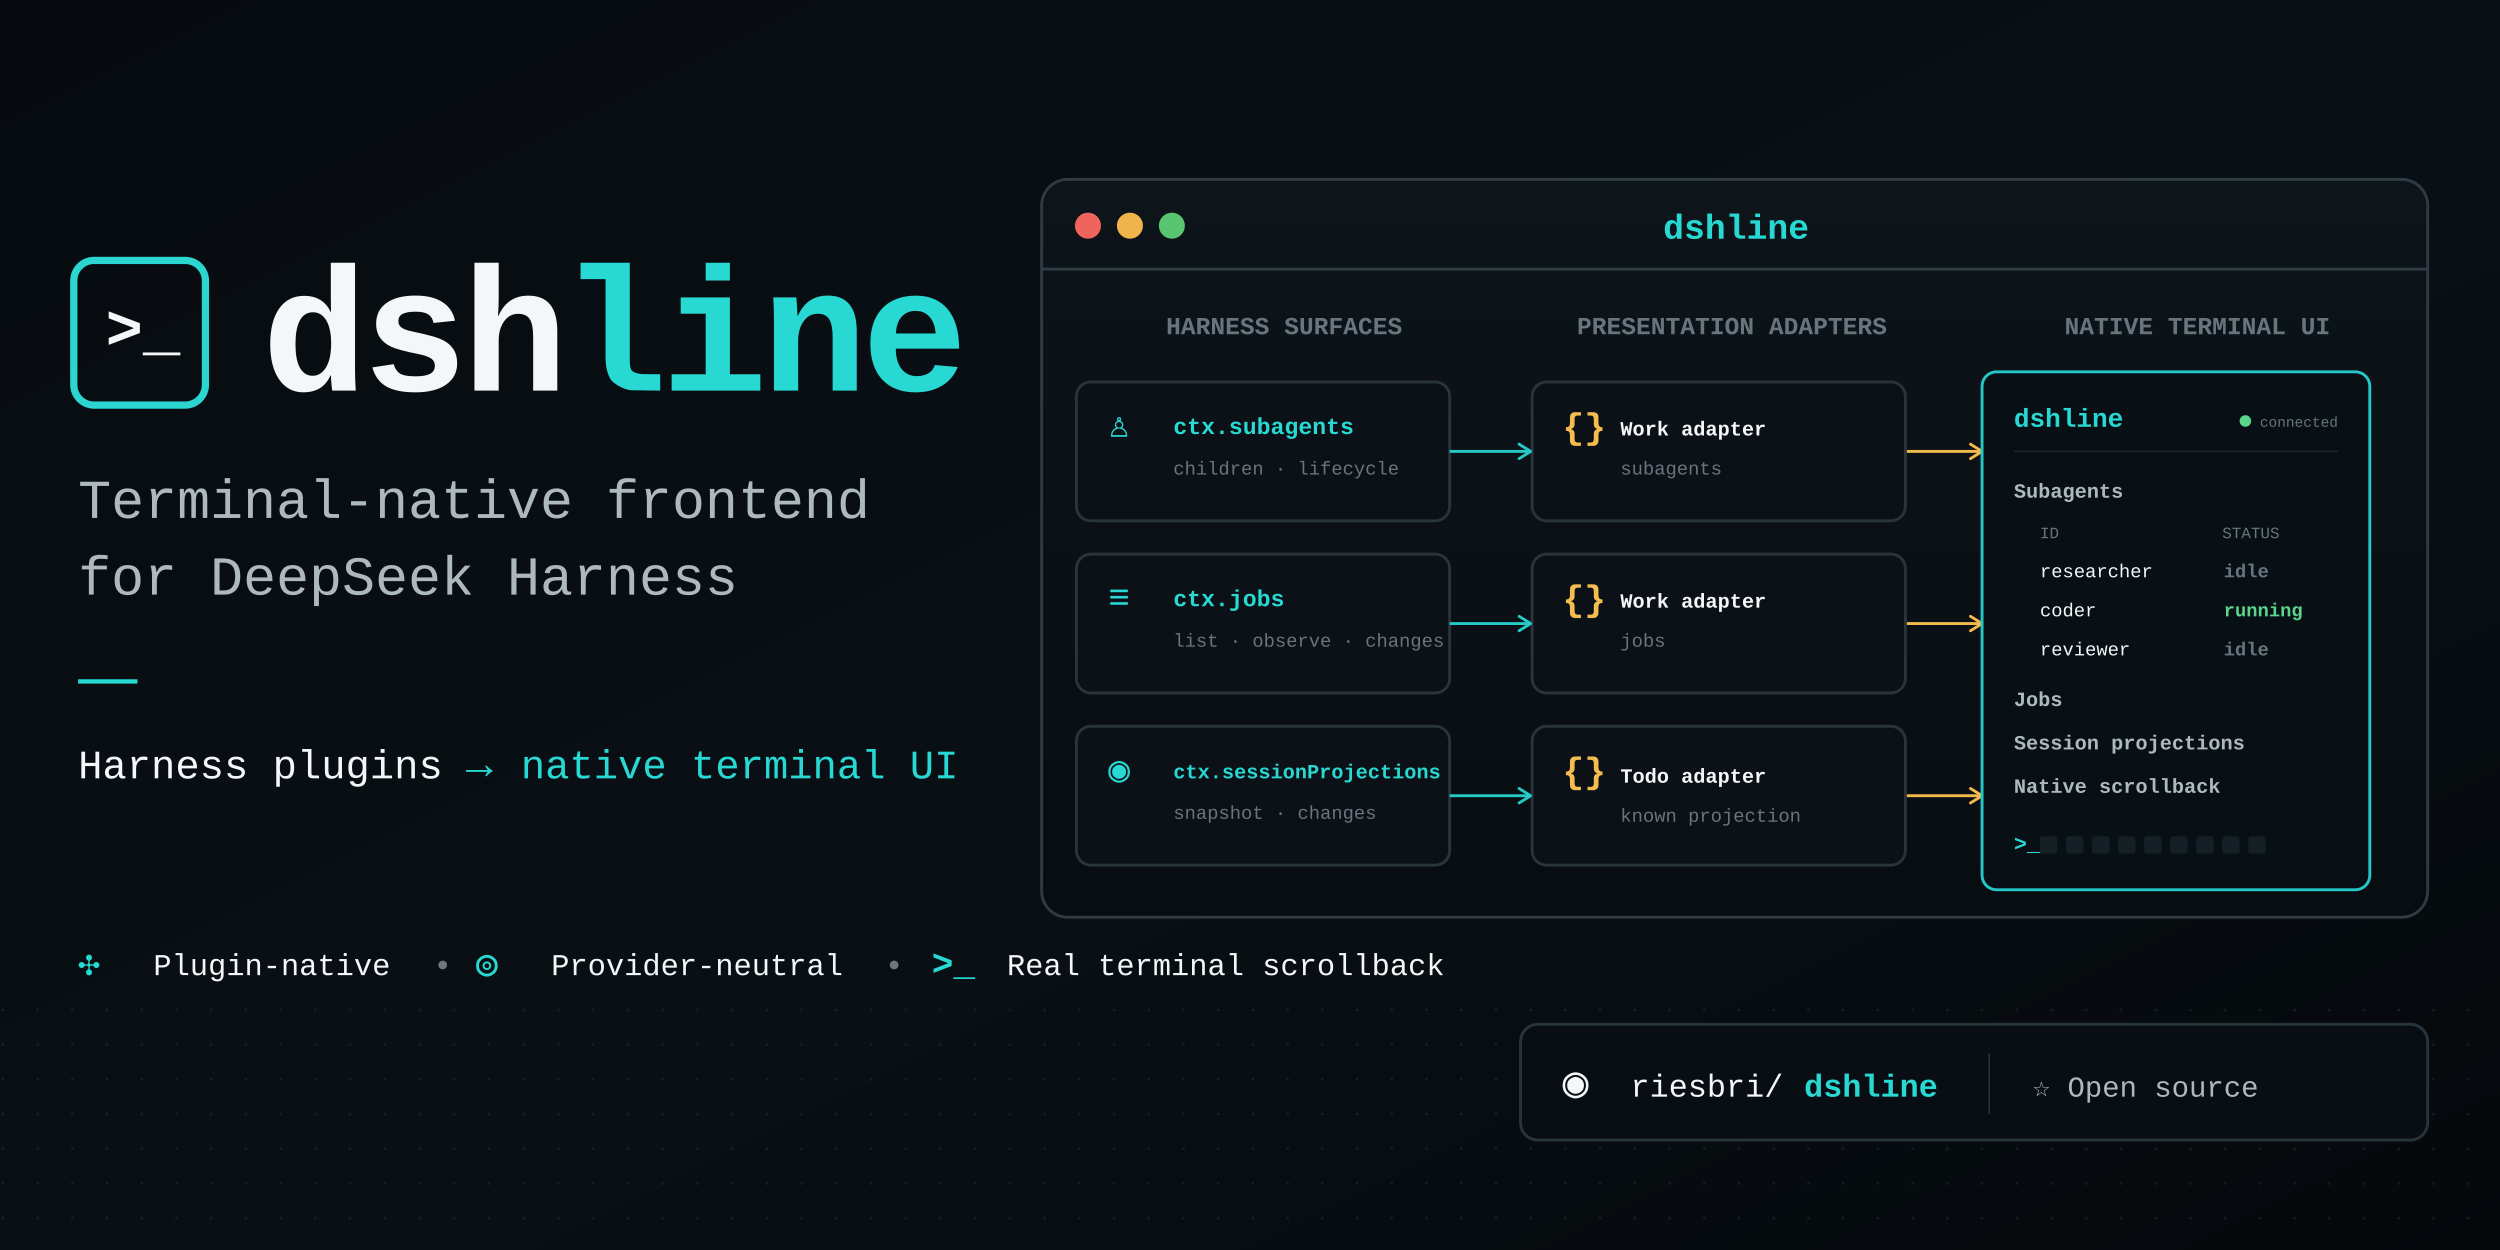
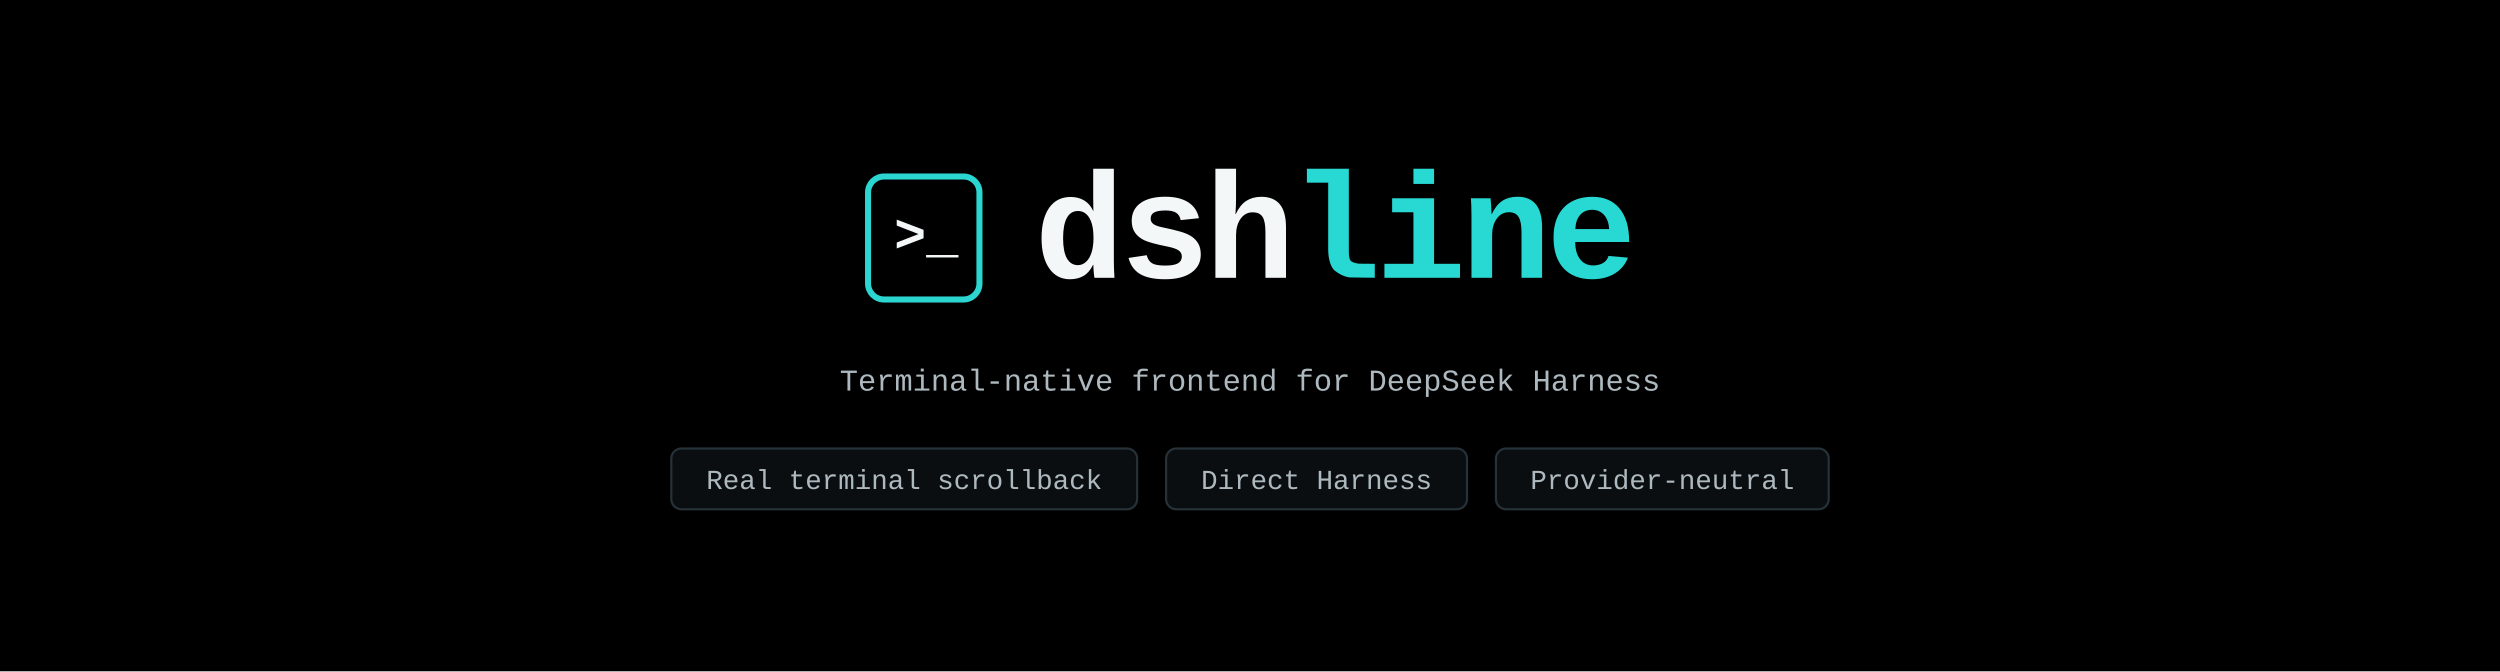
- <svg xmlns="http://www.w3.org/2000/svg" width="1728" height="864" viewBox="0 0 1728 864">
-   <defs>
-     <linearGradient id="bg" x1="0" y1="0" x2="1" y2="1">
-       <stop offset="0" stop-color="#070b0f" />
-       <stop offset=".55" stop-color="#091015" />
-       <stop offset="1" stop-color="#05080b" />
-     </linearGradient>
-     <linearGradient id="panel" x1="0" y1="0" x2="0" y2="1">
-       <stop offset="0" stop-color="#0d141a" />
-       <stop offset="1" stop-color="#080d12" />
-     </linearGradient>
-     <pattern id="dots" width="24" height="24" patternUnits="userSpaceOnUse">
-       <circle cx="2" cy="2" r="1" fill="#17313a" opacity=".55" />
-     </pattern>
-     <style>
-     .sans{font-family:Inter,ui-sans-serif,system-ui,-apple-system,"Segoe UI",sans-serif}
-     .mono{font-family:"SFMono-Regular",Consolas,"Liberation Mono",Menlo,monospace}
-     .white{fill:#f4f7f8} .muted{fill:#aeb9bf} .dim{fill:#68757d}
-     .cyan{fill:#28d8d2} .blue{fill:#66a9ff} .amber{fill:#f5bd4f} .green{fill:#59d68b}
-   </style>
-   </defs>
-   <rect width="1728" height="864" fill="url(#bg)" />
-   <rect y="690" width="1728" height="174" fill="url(#dots)" />
-   <rect x="51" y="180" width="91" height="100" rx="14" fill="none" stroke="#2bd5d0" stroke-width="5" />
-   <text x="73" y="241" class="mono white" font-size="43" font-weight="700" text-anchor="start" letter-spacing="0">&gt;_</text>
-   <text x="181" y="270" class="mono white" font-size="122" font-weight="700" text-anchor="start" letter-spacing="-4">dsh</text>
-   <text x="388" y="270" class="mono cyan" font-size="122" font-weight="700" text-anchor="start" letter-spacing="-4">line</text>
-   <text x="54" y="358" class="mono muted" font-size="38" font-weight="400" text-anchor="start" letter-spacing="0">Terminal-native frontend</text>
-   <text x="54" y="411" class="mono muted" font-size="38" font-weight="400" text-anchor="start" letter-spacing="0">for DeepSeek Harness</text>
-   <line x1="54" y1="471" x2="95" y2="471" stroke="#28d8d2" stroke-width="3" />
-   <text x="54" y="538" class="mono white" font-size="28" font-weight="400" text-anchor="start" letter-spacing="0">Harness plugins</text>
-   <text x="322" y="538" class="mono cyan" font-size="31" font-weight="700" text-anchor="start" letter-spacing="0">→</text>
-   <text x="360" y="538" class="mono cyan" font-size="28" font-weight="400" text-anchor="start" letter-spacing="0">native terminal UI</text>
-   <text x="54" y="674" class="mono cyan" font-size="25" font-weight="700" text-anchor="start" letter-spacing="0">✣</text>
-   <text x="106" y="674" class="mono white" font-size="21" font-weight="400" text-anchor="start" letter-spacing="0">Plugin-native</text>
-   <circle cx="306" cy="667" r="3" fill="#6d787e" />
-   <text x="329" y="674" class="mono cyan" font-size="25" font-weight="700" text-anchor="start" letter-spacing="0">◎</text>
-   <text x="381" y="674" class="mono white" font-size="21" font-weight="400" text-anchor="start" letter-spacing="0">Provider-neutral</text>
-   <circle cx="618" cy="667" r="3" fill="#6d787e" />
-   <text x="644" y="674" class="mono cyan" font-size="25" font-weight="700" text-anchor="start" letter-spacing="0">&gt;_</text>
-   <text x="696" y="674" class="mono white" font-size="21" font-weight="400" text-anchor="start" letter-spacing="0">Real terminal scrollback</text>
-   <rect x="720" y="124" width="958" height="510" rx="18" fill="url(#panel)" stroke="#303b43" stroke-width="2" />
-   <line x1="720" y1="186" x2="1678" y2="186" stroke="#303b43" stroke-width="2" />
-   <circle cx="752" cy="156" r="9" fill="#ef655d" />
-   <circle cx="781" cy="156" r="9" fill="#efb54c" />
-   <circle cx="810" cy="156" r="9" fill="#59c56f" />
-   <text x="1200" y="165" class="mono cyan" font-size="24" font-weight="700" text-anchor="middle" letter-spacing="0">dshline</text>
-   <text x="806" y="231" class="mono dim" font-size="17" font-weight="700" text-anchor="start" letter-spacing="0">HARNESS SURFACES</text>
-   <text x="1090" y="231" class="mono dim" font-size="17" font-weight="700" text-anchor="start" letter-spacing="0">PRESENTATION ADAPTERS</text>
-   <text x="1427" y="231" class="mono dim" font-size="17" font-weight="700" text-anchor="start" letter-spacing="0">NATIVE TERMINAL UI</text>
-   <rect x="744" y="264" width="258" height="96" rx="10" fill="#0b1116" stroke="#29343b" stroke-width="2" />
-   <text x="766" y="302" class="mono cyan" font-size="25" font-weight="700" text-anchor="start" letter-spacing="0">♙</text>
-   <text x="811" y="300" class="mono cyan" font-size="16" font-weight="700" text-anchor="start" letter-spacing="0">ctx.subagents</text>
-   <text x="811" y="328" class="mono dim" font-size="13" font-weight="400" text-anchor="start" letter-spacing="0">children · lifecycle</text>
-   <rect x="744" y="383" width="258" height="96" rx="10" fill="#0b1116" stroke="#29343b" stroke-width="2" />
-   <text x="766" y="421" class="mono cyan" font-size="25" font-weight="700" text-anchor="start" letter-spacing="0">≡</text>
-   <text x="811" y="419" class="mono cyan" font-size="16" font-weight="700" text-anchor="start" letter-spacing="0">ctx.jobs</text>
-   <text x="811" y="447" class="mono dim" font-size="13" font-weight="400" text-anchor="start" letter-spacing="0">list · observe · changes</text>
-   <rect x="744" y="502" width="258" height="96" rx="10" fill="#0b1116" stroke="#29343b" stroke-width="2" />
-   <text x="766" y="540" class="mono cyan" font-size="25" font-weight="700" text-anchor="start" letter-spacing="0">◉</text>
-   <text x="811" y="538" class="mono cyan" font-size="14" font-weight="700" text-anchor="start" letter-spacing="0" textLength="186" lengthAdjust="spacingAndGlyphs">ctx.sessionProjections</text>
-   <text x="811" y="566" class="mono dim" font-size="13" font-weight="400" text-anchor="start" letter-spacing="0">snapshot · changes</text>
-   <rect x="1059" y="264" width="258" height="96" rx="10" fill="#0b1116" stroke="#29343b" stroke-width="2" />
-   <text x="1080" y="303" class="mono amber" font-size="25" font-weight="700" text-anchor="start" letter-spacing="0">{}</text>
-   <text x="1120" y="301" class="mono white" font-size="14" font-weight="600" text-anchor="start" letter-spacing="0">Work adapter</text>
-   <text x="1120" y="328" class="mono dim" font-size="13" font-weight="400" text-anchor="start" letter-spacing="0">subagents</text>
-   <rect x="1059" y="383" width="258" height="96" rx="10" fill="#0b1116" stroke="#29343b" stroke-width="2" />
-   <text x="1080" y="422" class="mono amber" font-size="25" font-weight="700" text-anchor="start" letter-spacing="0">{}</text>
-   <text x="1120" y="420" class="mono white" font-size="14" font-weight="600" text-anchor="start" letter-spacing="0">Work adapter</text>
-   <text x="1120" y="447" class="mono dim" font-size="13" font-weight="400" text-anchor="start" letter-spacing="0">jobs</text>
-   <rect x="1059" y="502" width="258" height="96" rx="10" fill="#0b1116" stroke="#29343b" stroke-width="2" />
-   <text x="1080" y="541" class="mono amber" font-size="25" font-weight="700" text-anchor="start" letter-spacing="0">{}</text>
-   <text x="1120" y="541" class="mono white" font-size="14" font-weight="600" text-anchor="start" letter-spacing="0">Todo adapter</text>
-   <text x="1120" y="568" class="mono dim" font-size="13" font-weight="400" text-anchor="start" letter-spacing="0">known projection</text>
-   <line x1="1002" y1="312" x2="1058" y2="312" stroke="#25c9c6" stroke-width="2" />
-   <polyline points="1050,307 1058,312 1050,317" fill="none" stroke="#25c9c6" stroke-width="2" stroke-linecap="round" stroke-linejoin="round" />
-   <line x1="1318" y1="312" x2="1370" y2="312" stroke="#f2b94b" stroke-width="2" />
-   <polyline points="1362,307 1370,312 1362,317" fill="none" stroke="#f2b94b" stroke-width="2" stroke-linecap="round" stroke-linejoin="round" />
-   <line x1="1002" y1="431" x2="1058" y2="431" stroke="#25c9c6" stroke-width="2" />
-   <polyline points="1050,426 1058,431 1050,436" fill="none" stroke="#25c9c6" stroke-width="2" stroke-linecap="round" stroke-linejoin="round" />
-   <line x1="1318" y1="431" x2="1370" y2="431" stroke="#f2b94b" stroke-width="2" />
-   <polyline points="1362,426 1370,431 1362,436" fill="none" stroke="#f2b94b" stroke-width="2" stroke-linecap="round" stroke-linejoin="round" />
-   <line x1="1002" y1="550" x2="1058" y2="550" stroke="#25c9c6" stroke-width="2" />
-   <polyline points="1050,545 1058,550 1050,555" fill="none" stroke="#25c9c6" stroke-width="2" stroke-linecap="round" stroke-linejoin="round" />
-   <line x1="1318" y1="550" x2="1370" y2="550" stroke="#f2b94b" stroke-width="2" />
-   <polyline points="1362,545 1370,550 1362,555" fill="none" stroke="#f2b94b" stroke-width="2" stroke-linecap="round" stroke-linejoin="round" />
-   <rect x="1370" y="257" width="268" height="358" rx="10" fill="#091015" stroke="#24c8c8" stroke-width="2" />
-   <text x="1392" y="295" class="mono cyan" font-size="18" font-weight="700" text-anchor="start" letter-spacing="0">dshline</text>
-   <circle cx="1552" cy="291" r="4" fill="#59d68b" />
-   <text x="1562" y="295" class="mono dim" font-size="10" font-weight="400" text-anchor="start" letter-spacing="0">connected</text>
-   <line x1="1392" y1="312" x2="1616" y2="312" stroke="#1c2b31" stroke-width="1" />
-   <text x="1392" y="344" class="mono muted" font-size="14" font-weight="600" text-anchor="start" letter-spacing="0">Subagents</text>
-   <text x="1392" y="488" class="mono muted" font-size="14" font-weight="600" text-anchor="start" letter-spacing="0">Jobs</text>
-   <text x="1392" y="518" class="mono muted" font-size="14" font-weight="600" text-anchor="start" letter-spacing="0">Session projections</text>
-   <text x="1392" y="548" class="mono muted" font-size="14" font-weight="600" text-anchor="start" letter-spacing="0">Native scrollback</text>
-   <text x="1410" y="372" class="mono dim" font-size="11" font-weight="400" text-anchor="start" letter-spacing="0">ID</text>
-   <text x="1536" y="372" class="mono dim" font-size="11" font-weight="400" text-anchor="start" letter-spacing="0">STATUS</text>
-   <text x="1410" y="399" class="mono white" font-size="13" font-weight="400" text-anchor="start" letter-spacing="0">researcher</text>
-   <text x="1537" y="399" class="mono dim" font-size="13" font-weight="600" text-anchor="start" letter-spacing="0">idle</text>
-   <text x="1410" y="426" class="mono white" font-size="13" font-weight="400" text-anchor="start" letter-spacing="0">coder</text>
-   <text x="1537" y="426" class="mono green" font-size="13" font-weight="600" text-anchor="start" letter-spacing="0">running</text>
-   <text x="1410" y="453" class="mono white" font-size="13" font-weight="400" text-anchor="start" letter-spacing="0">reviewer</text>
-   <text x="1537" y="453" class="mono dim" font-size="13" font-weight="600" text-anchor="start" letter-spacing="0">idle</text>
-   <text x="1392" y="588" class="mono cyan" font-size="15" font-weight="700" text-anchor="start" letter-spacing="0">&gt;_</text>
-   <rect x="1410" y="578" width="12" height="12" rx="2" fill="#151f26" stroke="none" stroke-width="0" />
-   <rect x="1428" y="578" width="12" height="12" rx="2" fill="#151f26" stroke="none" stroke-width="0" />
-   <rect x="1446" y="578" width="12" height="12" rx="2" fill="#151f26" stroke="none" stroke-width="0" />
-   <rect x="1464" y="578" width="12" height="12" rx="2" fill="#151f26" stroke="none" stroke-width="0" />
-   <rect x="1482" y="578" width="12" height="12" rx="2" fill="#151f26" stroke="none" stroke-width="0" />
-   <rect x="1500" y="578" width="12" height="12" rx="2" fill="#151f26" stroke="none" stroke-width="0" />
-   <rect x="1518" y="578" width="12" height="12" rx="2" fill="#151f26" stroke="none" stroke-width="0" />
-   <rect x="1536" y="578" width="12" height="12" rx="2" fill="#151f26" stroke="none" stroke-width="0" />
-   <rect x="1554" y="578" width="12" height="12" rx="2" fill="#151f26" stroke="none" stroke-width="0" />
-   <rect x="1051" y="708" width="627" height="80" rx="12" fill="#080e13" stroke="#28343b" stroke-width="2" />
-   <text x="1080" y="758" class="mono white" font-size="30" font-weight="700" text-anchor="start" letter-spacing="0">◉</text>
-   <text x="1127" y="758" class="mono white" font-size="22" font-weight="400" text-anchor="start" letter-spacing="0" textLength="106" lengthAdjust="spacingAndGlyphs">riesbri/</text>
-   <text x="1247" y="758" class="mono cyan" font-size="22" font-weight="700" text-anchor="start" letter-spacing="0">dshline</text>
-   <line x1="1375" y1="728" x2="1375" y2="770" stroke="#29343b" stroke-width="1" />
-   <text x="1405" y="758" class="mono muted" font-size="20" font-weight="400" text-anchor="start" letter-spacing="0">☆  Open source</text>
+ <svg xmlns="http://www.w3.org/2000/svg" width="1728" height="464" viewBox="0 0 1728 464" role="img">
+   <style>
+   .mono{font-family:"SFMono-Regular",Consolas,"Liberation Mono",Menlo,monospace}
+   .white{fill:#f4f7f8} .muted{fill:#aeb9bf} .cyan{fill:#28d8d2}
+   .chip{fill:#0a0e11;stroke:#263238;stroke-width:1.5}
+   .chiptext{fill:#aeb9bf;font-size:19px}
+ </style>
+   <rect width="1728" height="464" fill="#000000" />
+   <rect x="600" y="122" width="77" height="85" rx="11" fill="none" stroke="#2bd5d0" stroke-width="4.2" />
+   <text x="618" y="174" class="mono white" font-size="37" font-weight="700">&gt;_</text>
+   <text x="715" y="192" class="mono white" font-size="104" font-weight="700" letter-spacing="-3.5">dsh</text>
+   <text x="892" y="192" class="mono cyan" font-size="104" font-weight="700" letter-spacing="-3.5">line</text>
+   <text x="864" y="270" class="mono muted" font-size="21" text-anchor="middle">Terminal-native frontend for DeepSeek Harness</text>
+   <rect x="464" y="310" width="322" height="42" rx="7" class="chip" />
+   <text x="625" y="338" class="mono chiptext" text-anchor="middle">Real terminal scrollback</text>
+   <rect x="806" y="310" width="208" height="42" rx="7" class="chip" />
+   <text x="910" y="338" class="mono chiptext" text-anchor="middle">Direct Harness</text>
+   <rect x="1034" y="310" width="230" height="42" rx="7" class="chip" />
+   <text x="1149" y="338" class="mono chiptext" text-anchor="middle">Provider-neutral</text>
</svg>
